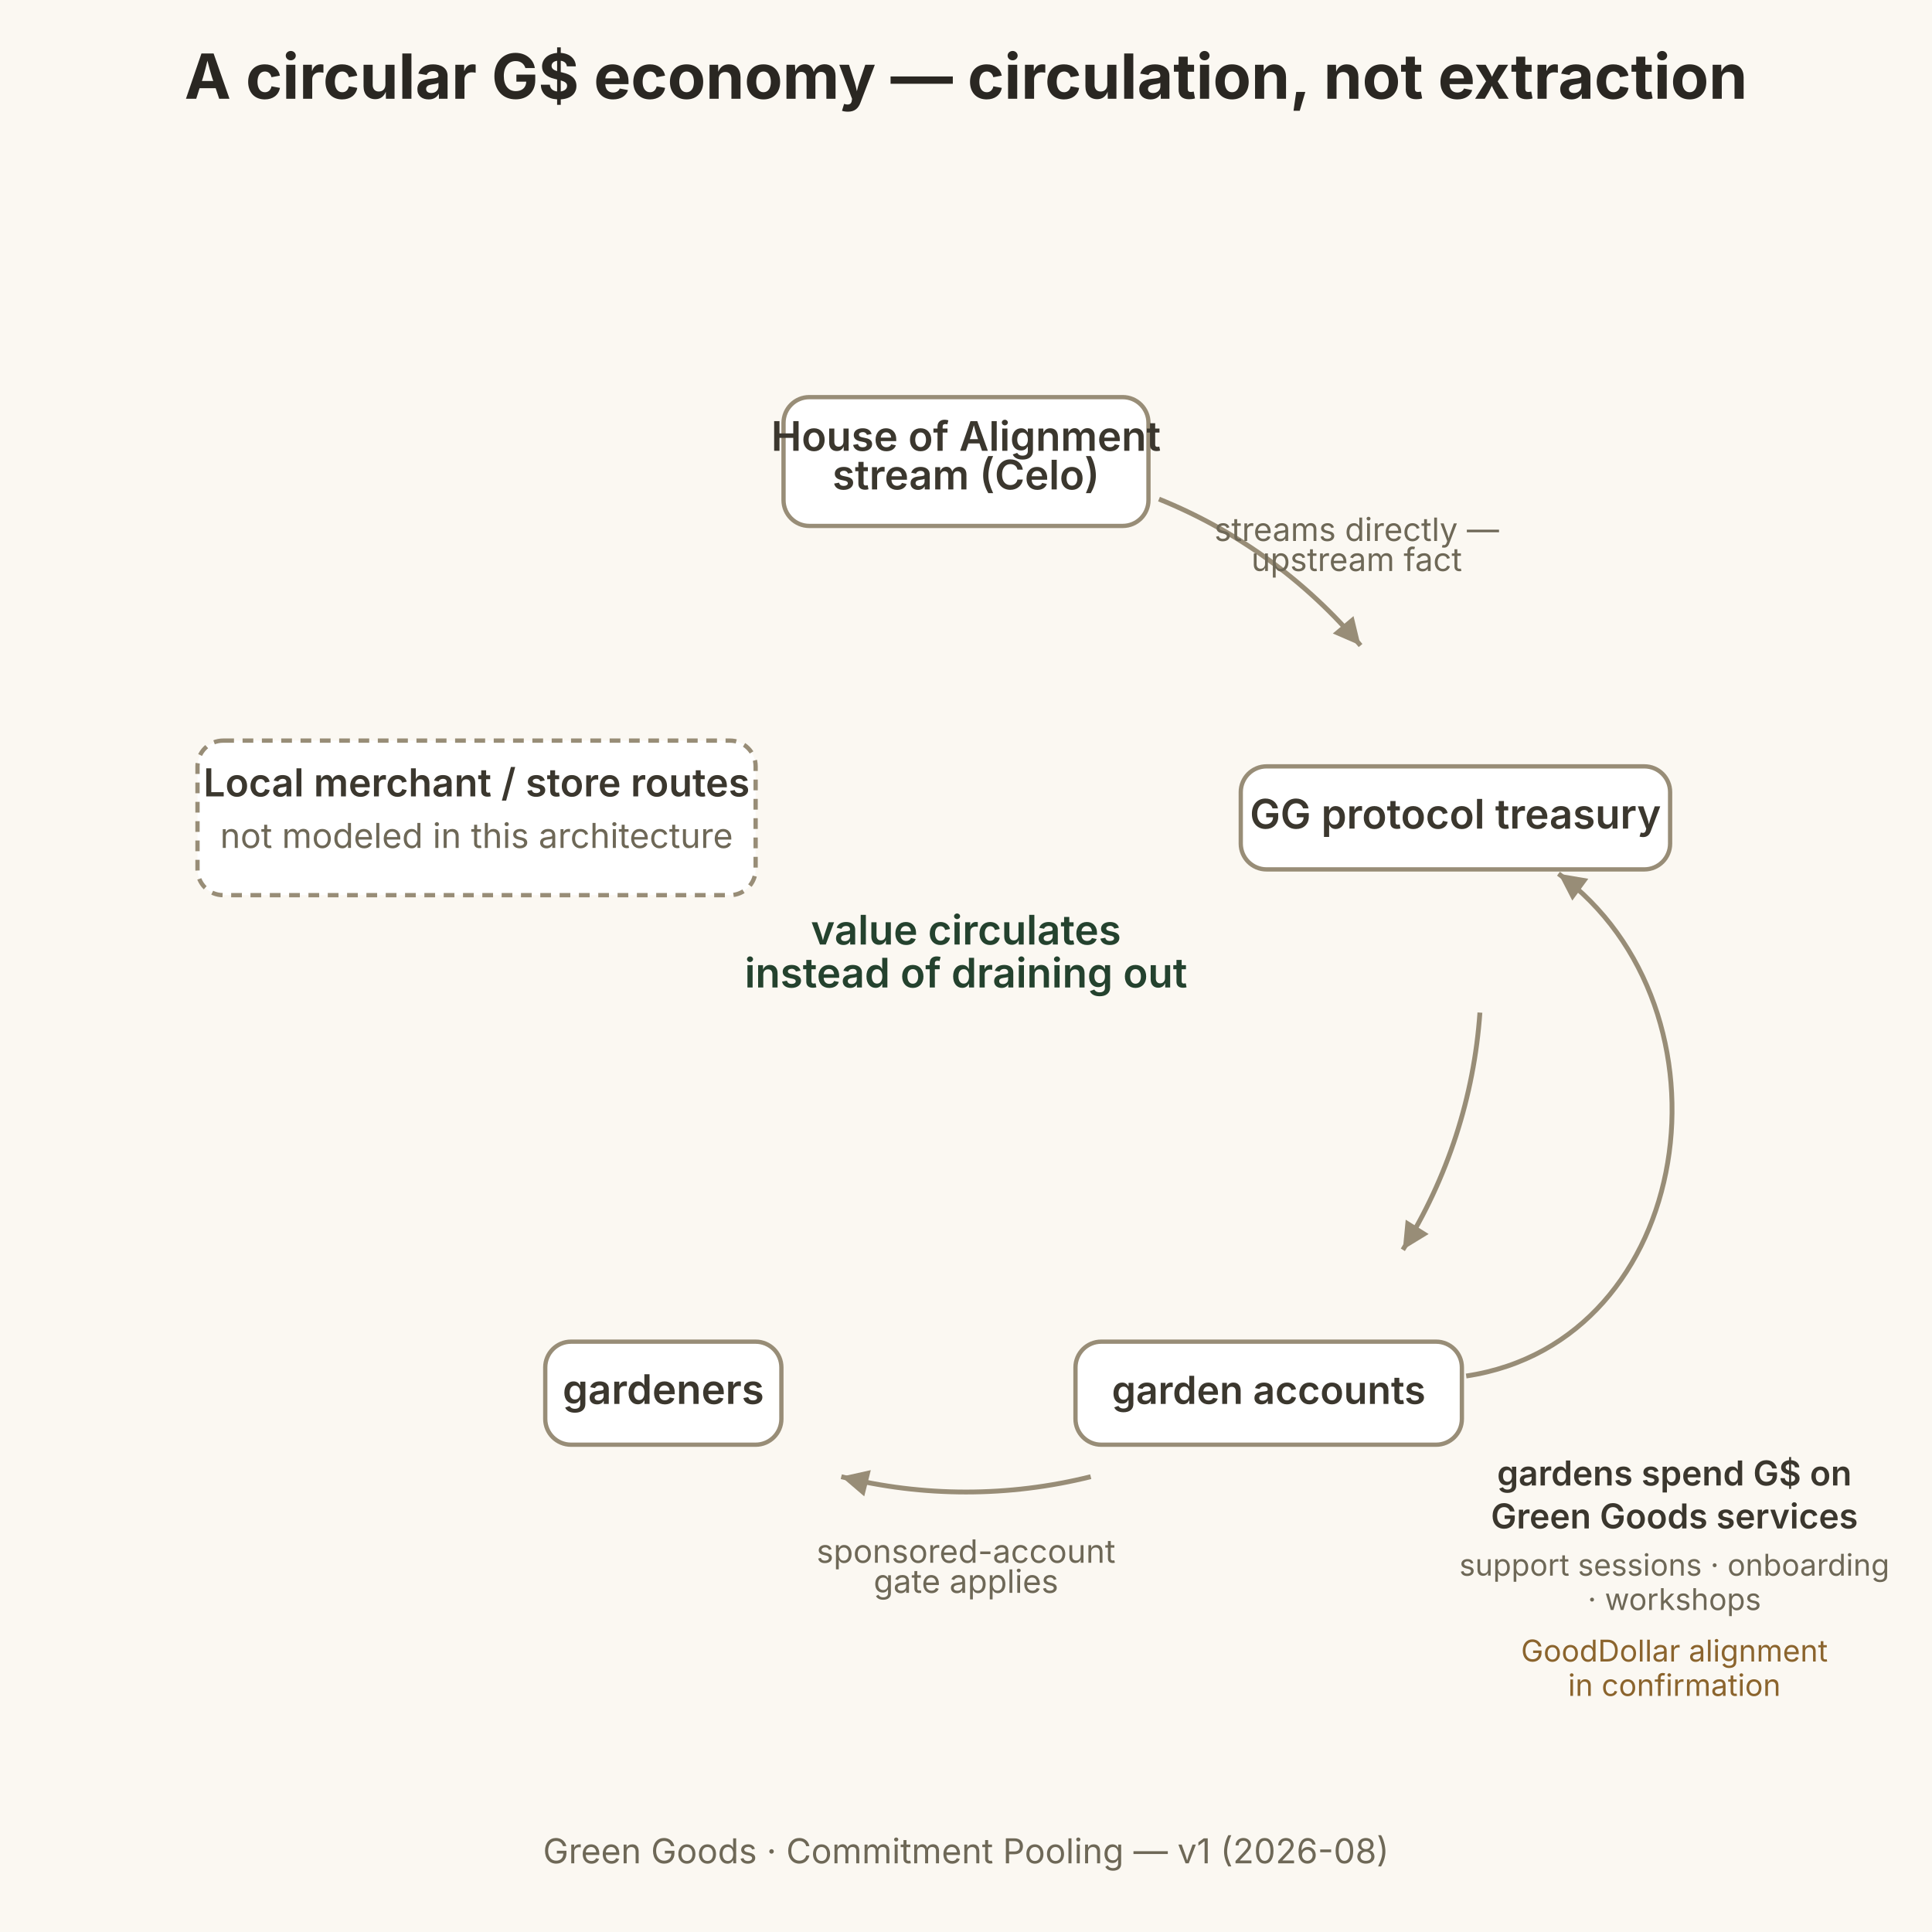
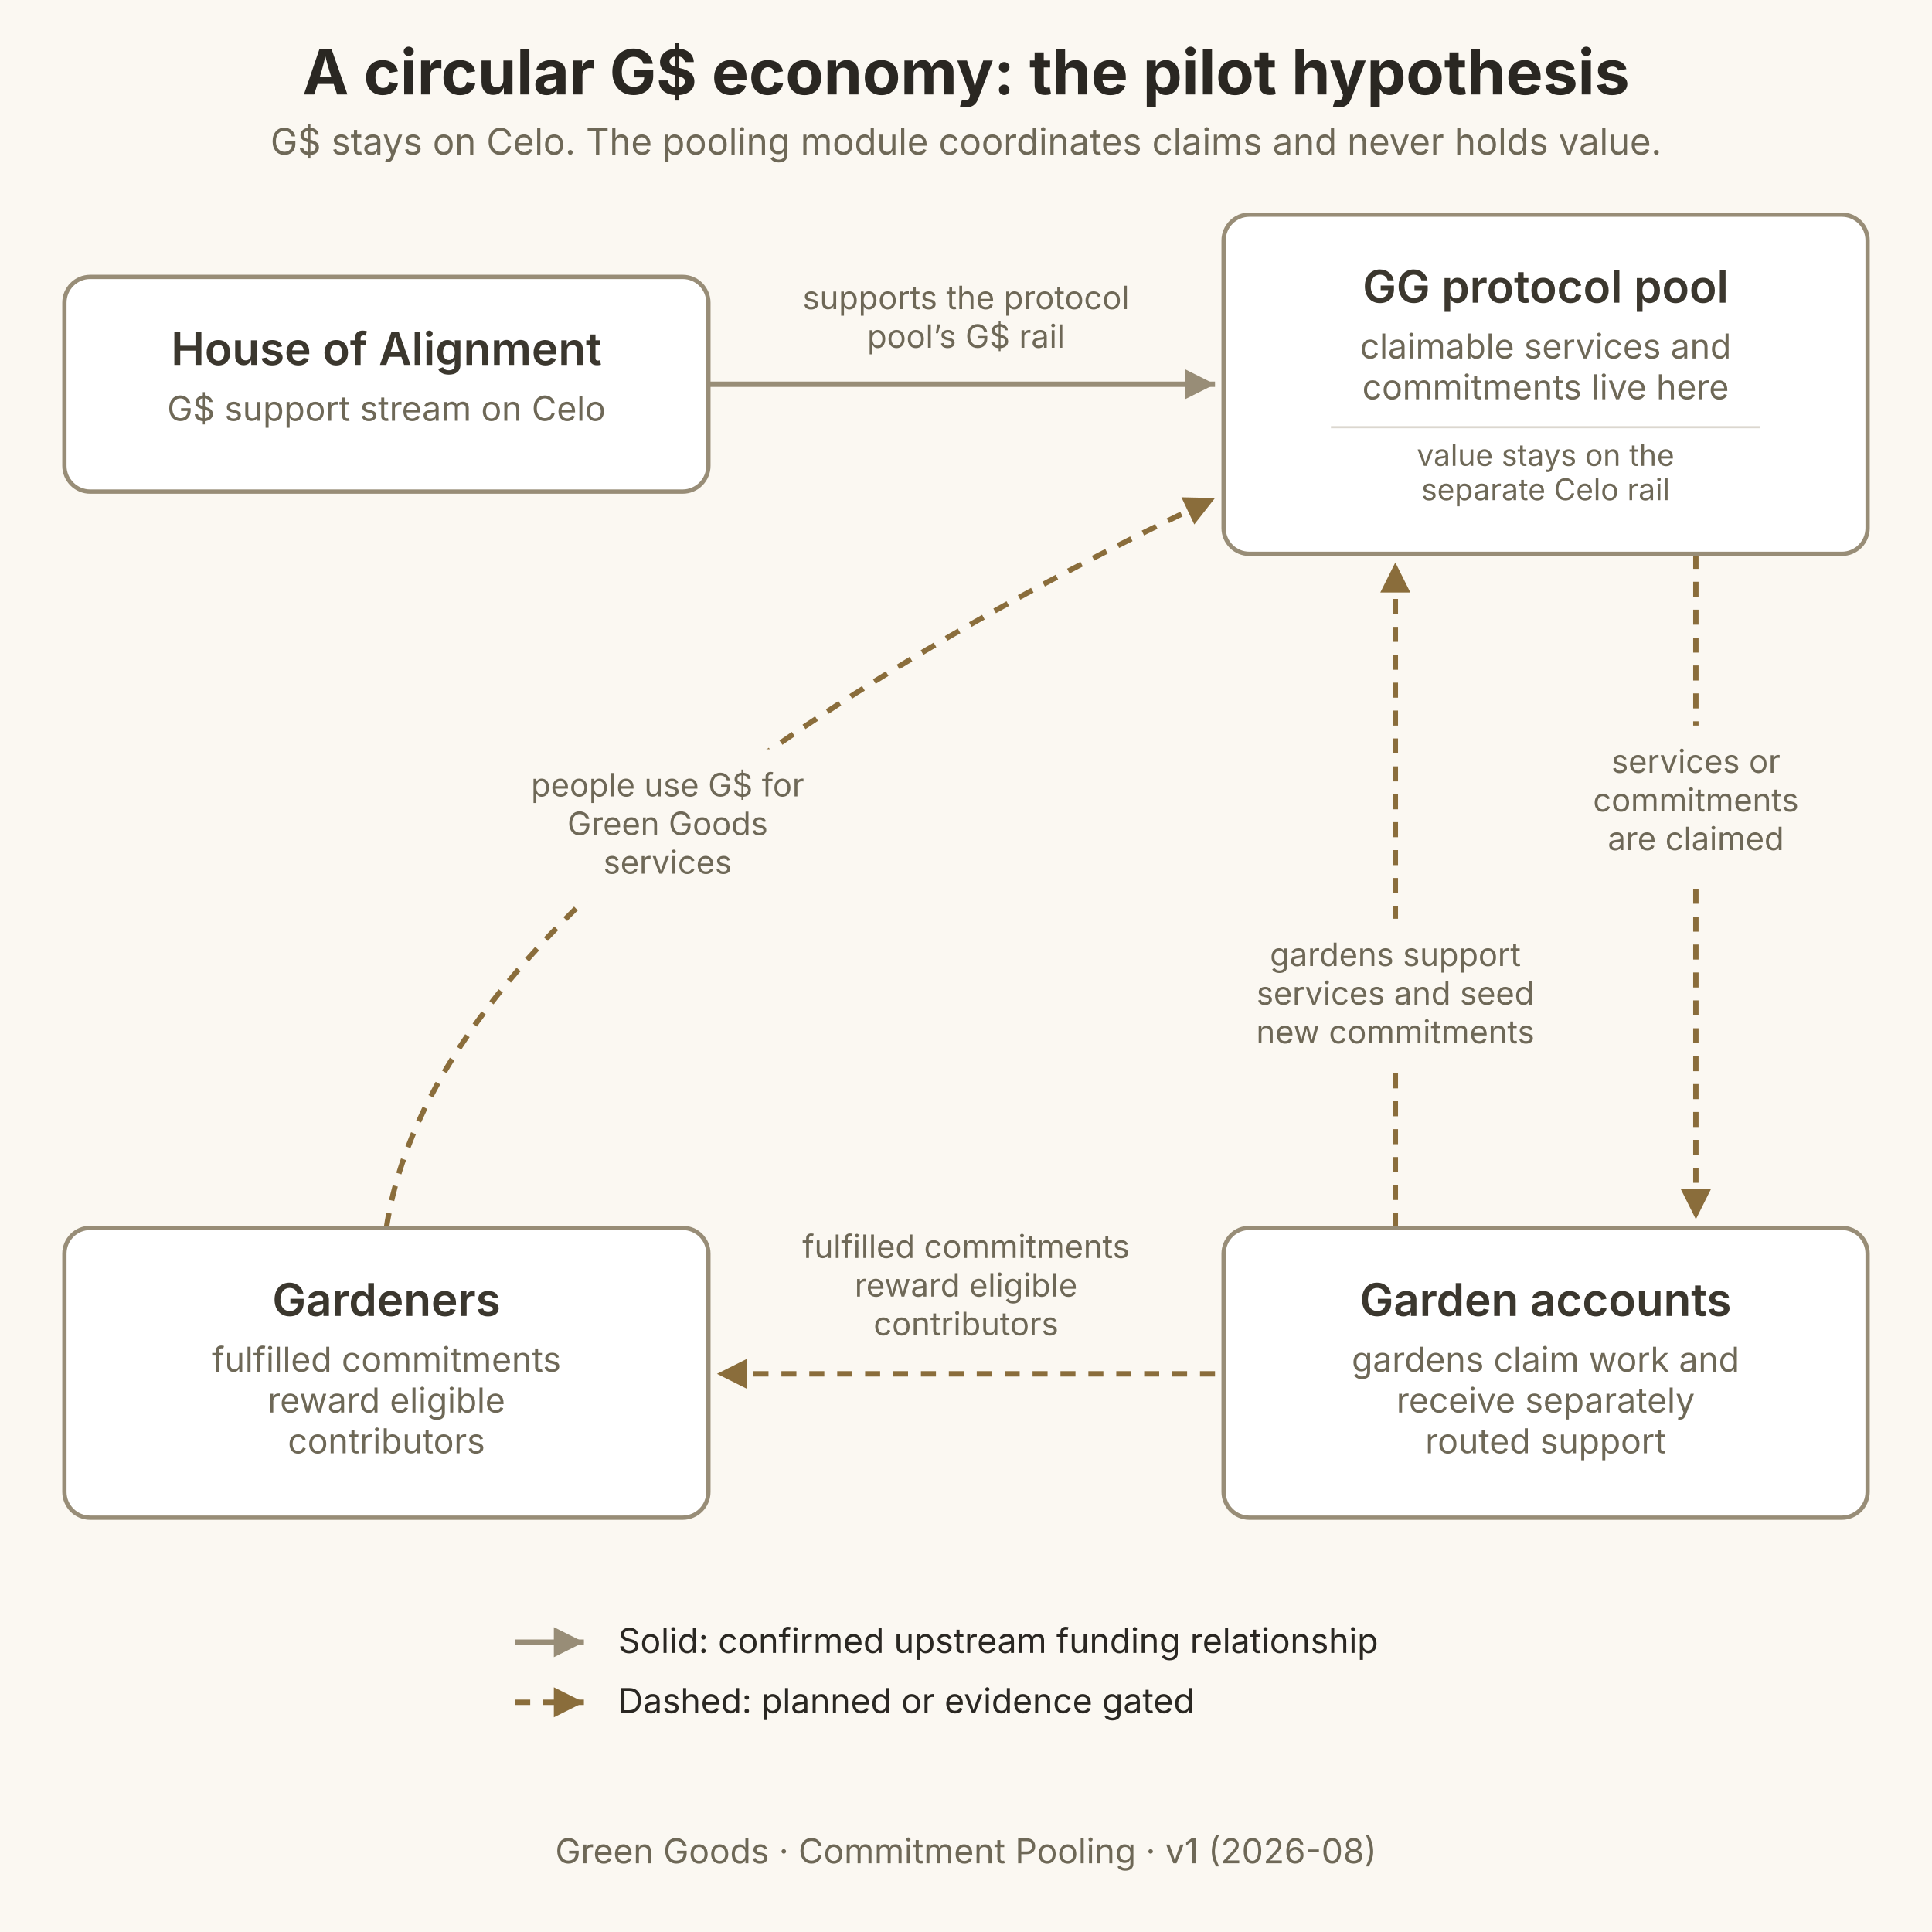
<svg xmlns="http://www.w3.org/2000/svg" width="1800" height="1800" viewBox="0 0 900 900" font-family="Inter, 'Helvetica Neue', Arial, sans-serif" role="img" aria-labelledby="circular-gd-title circular-gd-desc">
  <defs>
-     <marker id="circular-gd-arrow" viewBox="0 0 10 10" refX="8" refY="5" markerWidth="7" markerHeight="7" orient="auto-start-reverse">
+     <marker id="circular-gd-arrow-solid" viewBox="0 0 10 10" refX="8" refY="5" markerWidth="7" markerHeight="7" orient="auto-start-reverse">
      <path d="M 0 1 L 8 5 L 0 9 Z" fill="#988D77" />
+     </marker>
+     <marker id="circular-gd-arrow-gated" viewBox="0 0 10 10" refX="8" refY="5" markerWidth="7" markerHeight="7" orient="auto-start-reverse">
+       <path d="M 0 1 L 8 5 L 0 9 Z" fill="#8A6D3B" />
    </marker>
  </defs>
  <rect x="0" y="0" width="900" height="900" fill="#FBF8F2" />
-   <text x="450" y="46" text-anchor="middle" font-size="29" font-weight="700" fill="#2A2722">A circular G$ economy — circulation, not extraction</text>
-   <text x="450" y="440" text-anchor="middle" font-size="19" font-weight="600" fill="#24422E">value circulates</text>
-   <text x="450" y="460" text-anchor="middle" font-size="19" font-weight="600" fill="#24422E">instead of draining out</text>
-   <g fill="none" stroke="#988D77" stroke-width="2.25" marker-end="url(#circular-gd-arrow)">
-     <path d="M 539.9 232.5 A 240 240 0 0 1 633.8 300.7" />
-     <path d="M 689.4 471.7 A 240 240 0 0 1 653.5 582.2" />
-     <path d="M 508.1 687.9 A 240 240 0 0 1 391.9 687.9" />
-     <path d="M 683 641 C 790 625, 812 470, 726 407" />
+   <text x="450" y="44" text-anchor="middle" font-size="29" font-weight="700" fill="#2A2722">A circular G$ economy: the pilot hypothesis</text>
+   <text x="450" y="72" text-anchor="middle" font-size="17" fill="#6E6857">G$ stays on Celo. The pooling module coordinates claims and never holds value.</text>
+   <path d="M 330 179 L 566 179" fill="none" stroke="#988D77" stroke-width="2.5" marker-end="url(#circular-gd-arrow-solid)" />
+   <path d="M 790 258 L 790 568" fill="none" stroke="#8A6D3B" stroke-width="2.5" stroke-dasharray="7 6" marker-end="url(#circular-gd-arrow-gated)" />
+   <path d="M 566 640 L 334 640" fill="none" stroke="#8A6D3B" stroke-width="2.5" stroke-dasharray="7 6" marker-end="url(#circular-gd-arrow-gated)" />
+   <path d="M 180 572 C 200 440, 380 320, 566 232" fill="none" stroke="#8A6D3B" stroke-width="2.5" stroke-dasharray="7 6" marker-end="url(#circular-gd-arrow-gated)" />
+   <path d="M 650 572 L 650 262" fill="none" stroke="#8A6D3B" stroke-width="2.5" stroke-dasharray="7 6" marker-end="url(#circular-gd-arrow-gated)" />
+   <g font-size="15" fill="#6E6857" text-anchor="middle">
+     <text x="450" y="144">supports the protocol</text>
+     <text x="450" y="162">pool’s G$ rail</text>
+     <rect x="736" y="338" width="108" height="71" rx="8" fill="#FBF8F2" />
+     <text x="790" y="360">services or</text>
+     <text x="790" y="378">commitments</text>
+     <text x="790" y="396">are claimed</text>
+     <text x="450" y="586">fulfilled commitments</text>
+     <text x="450" y="604">reward eligible</text>
+     <text x="450" y="622">contributors</text>
+     <rect x="235" y="349" width="152" height="71" rx="8" fill="#FBF8F2" />
+     <text x="311" y="371">people use G$ for</text>
+     <text x="311" y="389">Green Goods</text>
+     <text x="311" y="407">services</text>
+     <rect x="574" y="428" width="152" height="71" rx="8" fill="#FBF8F2" />
+     <text x="650" y="450">gardens support</text>
+     <text x="650" y="468">services and seed</text>
+     <text x="650" y="486">new commitments</text>
  </g>
  <g>
-     <rect x="365" y="185" width="170" height="60" rx="12" fill="#FFFFFF" stroke="#988D77" stroke-width="2" />
-     <text x="450" y="210" text-anchor="middle" font-size="19" font-weight="600" fill="#3B372E">House of Alignment</text>
-     <text x="450" y="228" text-anchor="middle" font-size="19" font-weight="600" fill="#3B372E">stream (Celo)</text>
-   </g>
-   <text x="632" y="252" text-anchor="middle" font-size="15" fill="#6E6857">streams directly —</text>
-   <text x="632" y="266" text-anchor="middle" font-size="15" fill="#6E6857">upstream fact</text>
-   <g>
-     <rect x="578" y="357" width="200" height="48" rx="12" fill="#FFFFFF" stroke="#988D77" stroke-width="2" />
-     <text x="678" y="386" text-anchor="middle" font-size="19" font-weight="600" fill="#3B372E">GG protocol treasury</text>
+     <rect x="30" y="129" width="300" height="100" rx="12" fill="#FFFFFF" stroke="#988D77" stroke-width="2" />
+     <text x="180" y="170" text-anchor="middle" font-size="21" font-weight="600" fill="#3B372E">House of Alignment</text>
+     <text x="180" y="196" text-anchor="middle" font-size="16" fill="#6E6857">G$ support stream on Celo</text>
  </g>
  <g>
-     <rect x="501" y="625" width="180" height="48" rx="12" fill="#FFFFFF" stroke="#988D77" stroke-width="2" />
-     <text x="591" y="654" text-anchor="middle" font-size="18" font-weight="600" fill="#3B372E">garden accounts</text>
+     <rect x="570" y="100" width="300" height="158" rx="12" fill="#FFFFFF" stroke="#988D77" stroke-width="2" />
+     <text x="720" y="141" text-anchor="middle" font-size="21" font-weight="600" fill="#3B372E">GG protocol pool</text>
+     <text x="720" y="167" text-anchor="middle" font-size="16" fill="#6E6857">claimable services and</text>
+     <text x="720" y="186" text-anchor="middle" font-size="16" fill="#6E6857">commitments live here</text>
+     <path d="M 620 199 L 820 199" stroke="#988D77" stroke-opacity="0.35" stroke-width="1" />
+     <text x="720" y="217" text-anchor="middle" font-size="14" fill="#6E6857">value stays on the</text>
+     <text x="720" y="233" text-anchor="middle" font-size="14" fill="#6E6857">separate Celo rail</text>
  </g>
  <g>
-     <rect x="254" y="625" width="110" height="48" rx="12" fill="#FFFFFF" stroke="#988D77" stroke-width="2" />
-     <text x="309" y="654" text-anchor="middle" font-size="19" font-weight="600" fill="#3B372E">gardeners</text>
+     <rect x="570" y="572" width="300" height="135" rx="12" fill="#FFFFFF" stroke="#988D77" stroke-width="2" />
+     <text x="720" y="613" text-anchor="middle" font-size="21" font-weight="600" fill="#3B372E">Garden accounts</text>
+     <text x="720" y="639" text-anchor="middle" font-size="16" fill="#6E6857">gardens claim work and</text>
+     <text x="720" y="658" text-anchor="middle" font-size="16" fill="#6E6857">receive separately</text>
+     <text x="720" y="677" text-anchor="middle" font-size="16" fill="#6E6857">routed support</text>
  </g>
-   <text x="450" y="728" text-anchor="middle" font-size="15" fill="#6E6857">sponsored-account</text>
-   <text x="450" y="742" text-anchor="middle" font-size="15" fill="#6E6857">gate applies</text>
  <g>
-     <rect x="92" y="345" width="260" height="72" rx="12" fill="#FFFFFF" stroke="#988D77" stroke-width="2" stroke-dasharray="5 4" />
-     <text x="222" y="371" text-anchor="middle" font-size="18" font-weight="600" fill="#3B372E">Local merchant / store routes</text>
-     <text x="222" y="395" text-anchor="middle" font-size="16" fill="#6E6857">not modeled in this architecture</text>
+     <rect x="30" y="572" width="300" height="135" rx="12" fill="#FFFFFF" stroke="#988D77" stroke-width="2" />
+     <text x="180" y="613" text-anchor="middle" font-size="21" font-weight="600" fill="#3B372E">Gardeners</text>
+     <text x="180" y="639" text-anchor="middle" font-size="16" fill="#6E6857">fulfilled commitments</text>
+     <text x="180" y="658" text-anchor="middle" font-size="16" fill="#6E6857">reward eligible</text>
+     <text x="180" y="677" text-anchor="middle" font-size="16" fill="#6E6857">contributors</text>
  </g>
-   <text x="780" y="692" text-anchor="middle" font-size="16" font-weight="600" fill="#3B372E">gardens spend G$ on</text>
-   <text x="780" y="712" text-anchor="middle" font-size="16" font-weight="600" fill="#3B372E">Green Goods services</text>
-   <text x="780" y="734" text-anchor="middle" font-size="14" fill="#6E6857">support sessions · onboarding</text>
-   <text x="780" y="750" text-anchor="middle" font-size="14" fill="#6E6857">· workshops</text>
-   <text x="780" y="774" text-anchor="middle" font-size="14" fill="#8B642D">GoodDollar alignment</text>
-   <text x="780" y="790" text-anchor="middle" font-size="14" fill="#8B642D">in confirmation</text>
-   <text x="450" y="868" text-anchor="middle" font-size="16" fill="#6E6857">Green Goods · Commitment Pooling — v1 (2026-08)</text>
+   <g font-size="16" fill="#2A2722">
+     <path d="M 240 765 L 272 765" fill="none" stroke="#988D77" stroke-width="2.5" marker-end="url(#circular-gd-arrow-solid)" />
+     <text x="288" y="770">Solid: confirmed upstream funding relationship</text>
+     <path d="M 240 793 L 272 793" fill="none" stroke="#8A6D3B" stroke-width="2.5" stroke-dasharray="7 6" marker-end="url(#circular-gd-arrow-gated)" />
+     <text x="288" y="798">Dashed: planned or evidence gated</text>
+   </g>
+   <text x="450" y="868" text-anchor="middle" font-size="16" fill="#6E6857">Green Goods · Commitment Pooling · v1 (2026-08)</text>
</svg>
